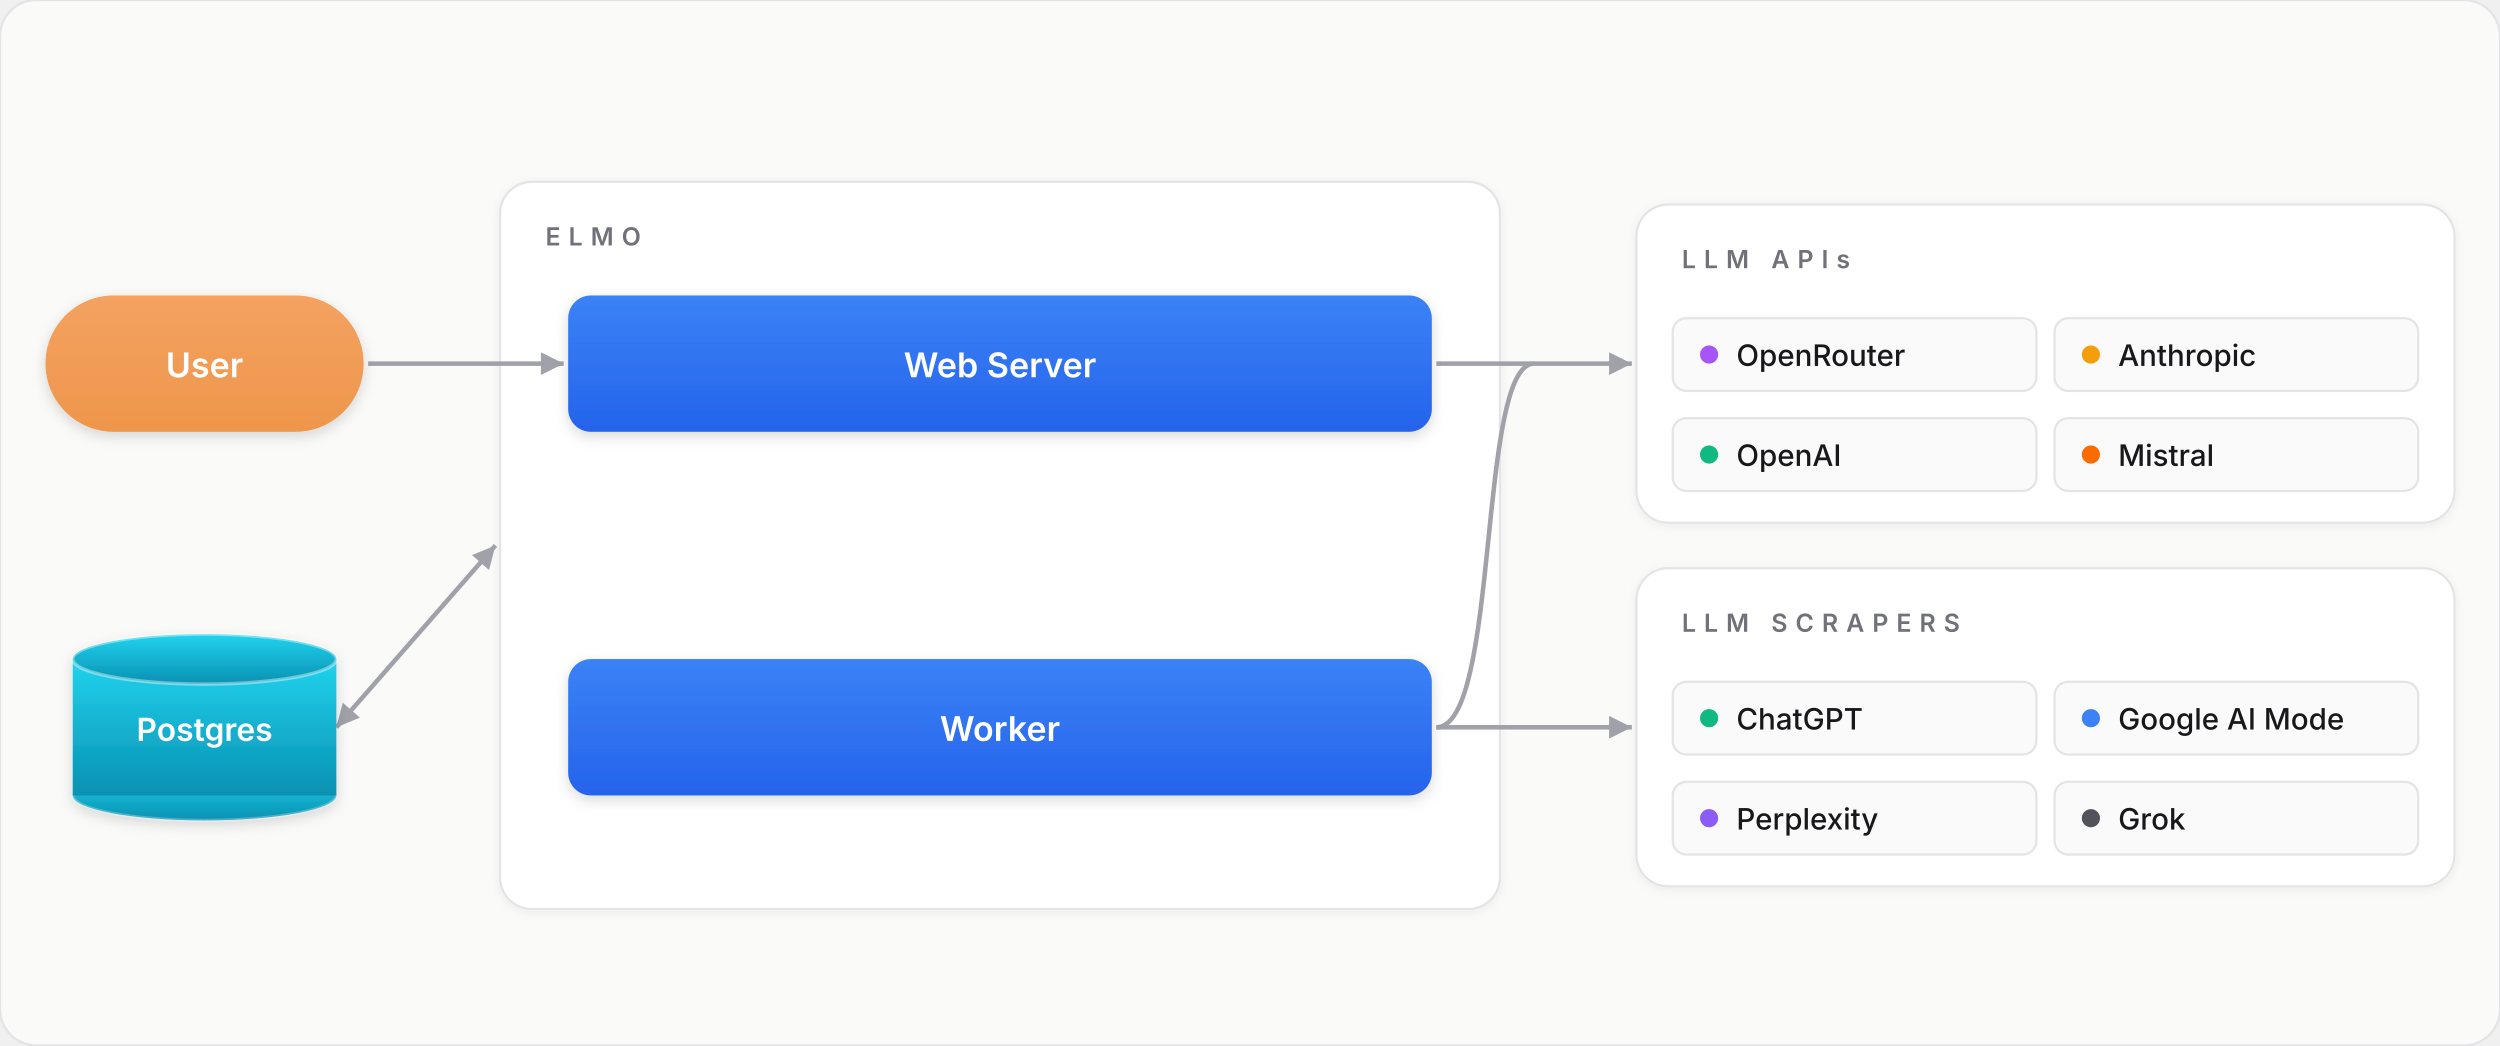
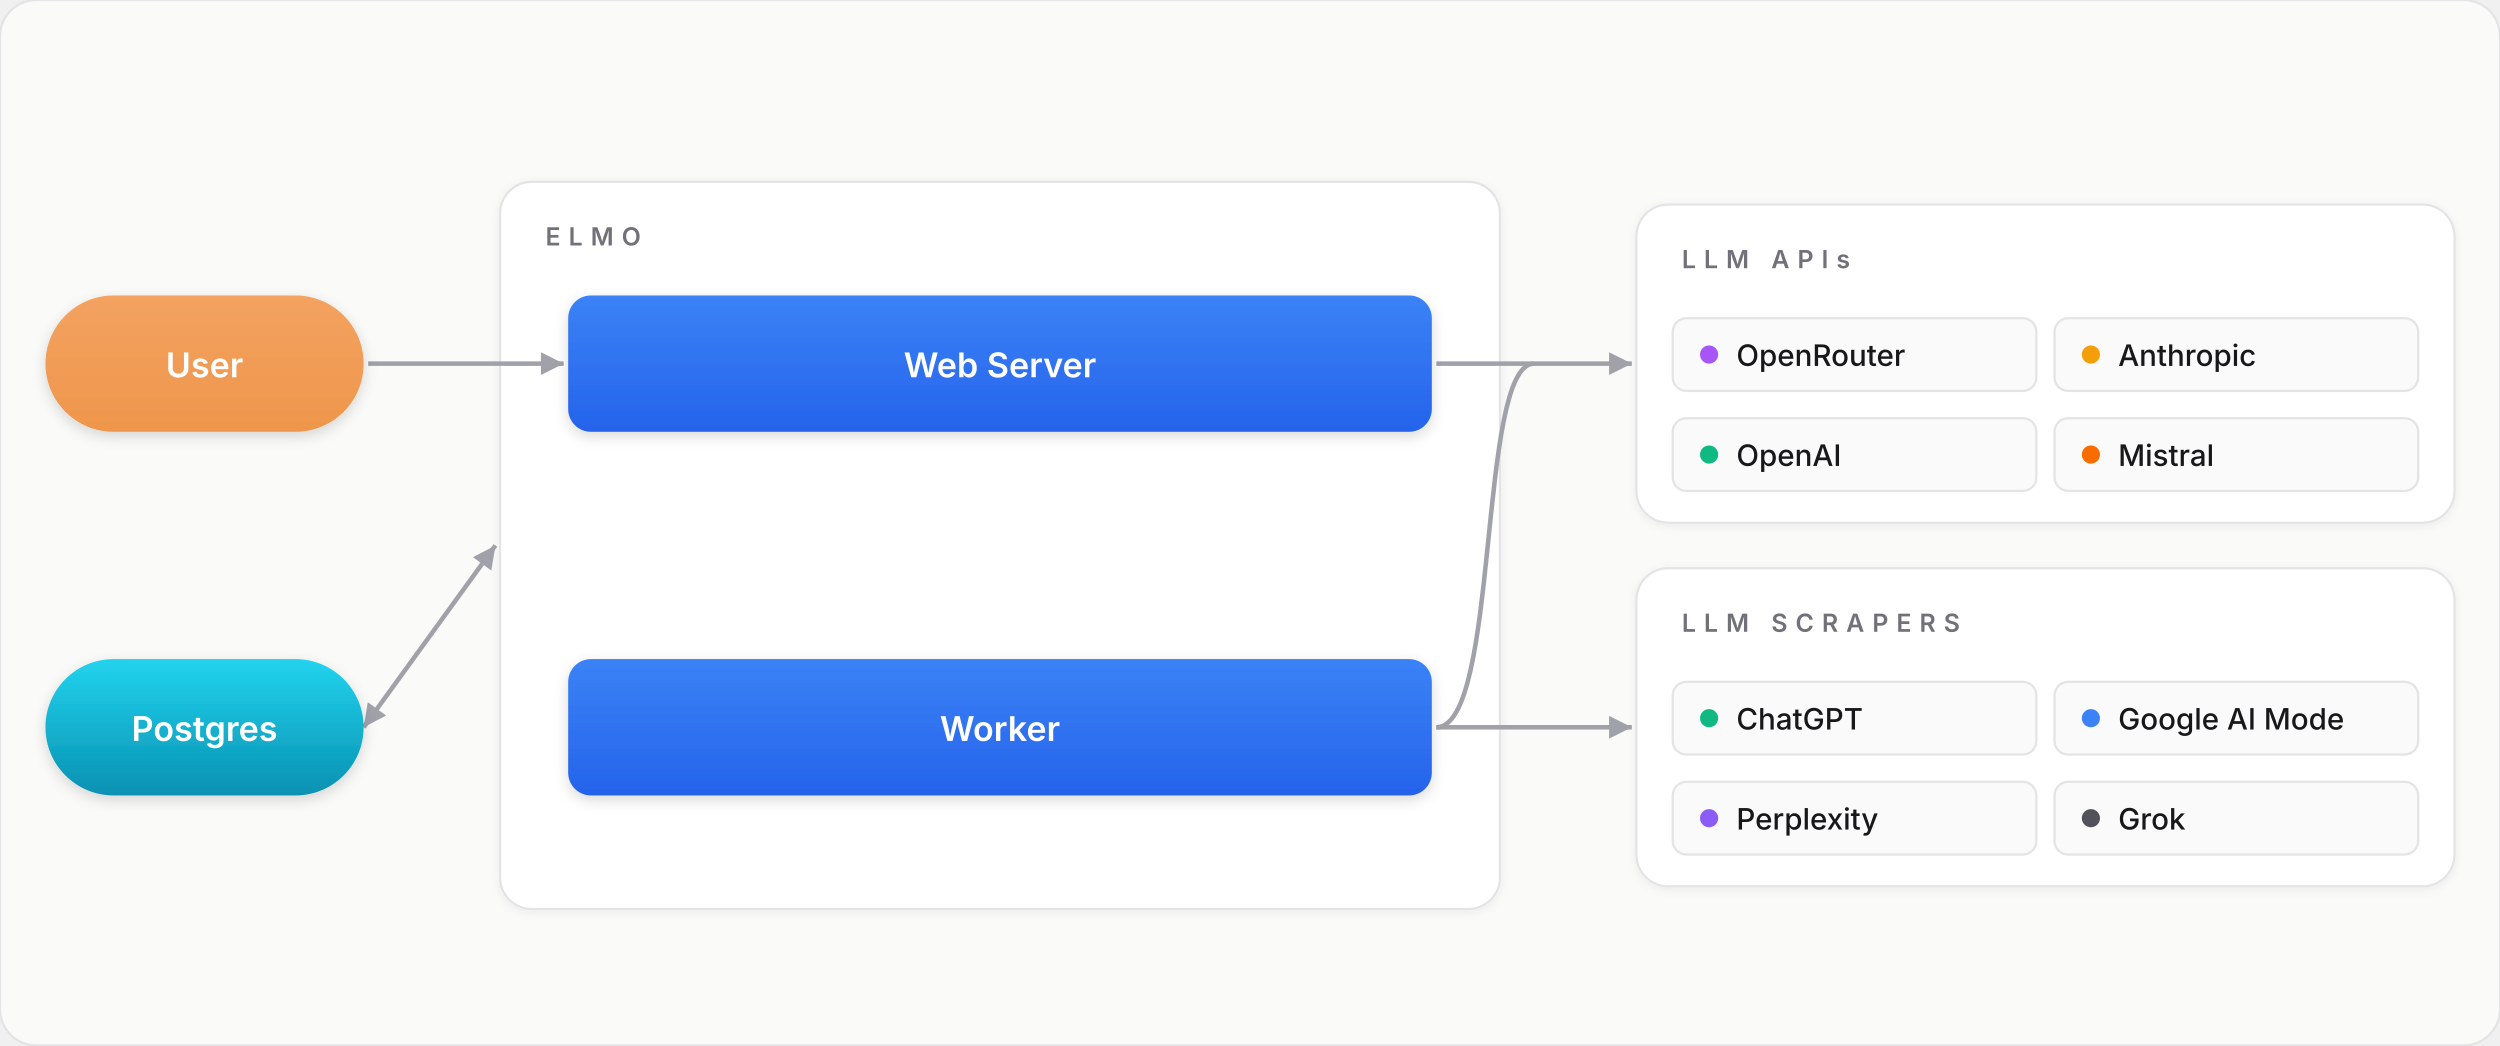
<svg xmlns="http://www.w3.org/2000/svg" viewBox="0 0 1100 460" font-family="'Geist Sans', -apple-system, BlinkMacSystemFont, 'Inter', 'Segoe UI', Roboto, system-ui, sans-serif">
  <defs>
    <marker id="arr" viewBox="0 0 10 10" refX="10" refY="5" markerUnits="userSpaceOnUse" markerWidth="14" markerHeight="10" orient="auto-start-reverse">
      <path d="M0 0 L10 5 L0 10 z" fill="#a1a1aa" />
    </marker>
    <linearGradient id="brandGrad" x1="0%" y1="0%" x2="0%" y2="100%">
      <stop offset="0%" stop-color="#3b82f6" />
      <stop offset="100%" stop-color="#2563eb" />
    </linearGradient>
    <linearGradient id="userGrad" x1="0%" y1="0%" x2="0%" y2="100%">
      <stop offset="0%" stop-color="#f4a261" />
      <stop offset="100%" stop-color="#ee964b" />
    </linearGradient>
    <linearGradient id="dbGrad" x1="0%" y1="0%" x2="0%" y2="100%">
      <stop offset="0%" stop-color="#22d3ee" />
      <stop offset="100%" stop-color="#0891b2" />
    </linearGradient>
    <filter id="sh" x="-20%" y="-20%" width="140%" height="140%">
      <feDropShadow dx="0" dy="2" stdDeviation="3" flood-opacity="0.15" />
    </filter>
    <filter id="shCard" x="-10%" y="-10%" width="120%" height="120%">
      <feDropShadow dx="0" dy="1" stdDeviation="2" flood-opacity="0.06" />
    </filter>
  </defs>
  <rect width="1100" height="460" rx="16" fill="#fafaf9" stroke="#e4e4e7" stroke-width="1" />
  <rect x="220" y="80" width="440" height="320" rx="14" fill="#ffffff" stroke="#e4e4e7" stroke-width="1" filter="url(#shCard)" />
  <text x="240" y="108" fill="#71717a" font-size="11" font-weight="600" letter-spacing="3.5">ELMO</text>
  <rect x="720" y="90" width="360" height="140" rx="14" fill="#ffffff" stroke="#e4e4e7" stroke-width="1" filter="url(#shCard)" />
  <text x="740" y="118" fill="#71717a" font-size="11" font-weight="600" letter-spacing="3.5">LLM APIs</text>
  <rect x="720" y="250" width="360" height="140" rx="14" fill="#ffffff" stroke="#e4e4e7" stroke-width="1" filter="url(#shCard)" />
  <text x="740" y="278" fill="#71717a" font-size="11" font-weight="600" letter-spacing="3.5">LLM SCRAPERS</text>
  <line x1="162" y1="160" x2="248" y2="160" stroke="#a1a1aa" stroke-width="2" marker-end="url(#arr)" />
-   <line x1="148" y1="320" x2="218" y2="240" stroke="#a1a1aa" stroke-width="2" marker-start="url(#arr)" marker-end="url(#arr)" />
+   <line x1="160" y1="320" x2="218" y2="240" stroke="#a1a1aa" stroke-width="2" marker-start="url(#arr)" marker-end="url(#arr)" />
  <path d="M 632 320 C 660 320, 650 160, 675 160" stroke="#a1a1aa" stroke-width="2" fill="none" />
  <line x1="632" y1="160" x2="718" y2="160" stroke="#a1a1aa" stroke-width="2" marker-end="url(#arr)" />
  <line x1="632" y1="320" x2="718" y2="320" stroke="#a1a1aa" stroke-width="2" marker-end="url(#arr)" />
  <rect x="20" y="130" width="140" height="60" rx="30" fill="url(#userGrad)" filter="url(#sh)" />
  <text x="90" y="166" text-anchor="middle" fill="white" font-size="15" font-weight="600">User</text>
-   <g filter="url(#sh)">
-     <ellipse cx="90" cy="350" rx="58" ry="11" fill="url(#dbGrad)" />
-     <rect x="32" y="290" width="116" height="60" fill="url(#dbGrad)" />
-     <ellipse cx="90" cy="290" rx="58" ry="11" fill="url(#dbGrad)" />
-   </g>
-   <ellipse cx="90" cy="290" rx="58" ry="11" fill="none" stroke="rgba(255,255,255,0.4)" stroke-width="1.5" />
-   <path d="M 32 350 A 58 11 0 0 0 148 350" fill="none" stroke="rgba(255,255,255,0.25)" stroke-width="1.5" />
-   <text x="90" y="326" text-anchor="middle" fill="white" font-size="14" font-weight="600">Postgres</text>
+   <rect x="20" y="290" width="140" height="60" rx="30" fill="url(#dbGrad)" filter="url(#sh)" />
+   <text x="90" y="326" text-anchor="middle" fill="white" font-size="15" font-weight="600">Postgres</text>
  <rect x="250" y="130" width="380" height="60" rx="10" fill="url(#brandGrad)" filter="url(#sh)" />
  <text x="440" y="166" text-anchor="middle" fill="white" font-size="15" font-weight="600">Web Server</text>
  <rect x="250" y="290" width="380" height="60" rx="10" fill="url(#brandGrad)" filter="url(#sh)" />
  <text x="440" y="326" text-anchor="middle" fill="white" font-size="15" font-weight="600">Worker</text>
  <g>
    <rect x="736" y="140" width="160" height="32" rx="6" fill="#fafafa" stroke="#e4e4e7" stroke-width="1" />
    <circle cx="752" cy="156" r="4" fill="#a855f7" />
    <text x="764" y="161" fill="#18181b" font-size="13" font-weight="500">OpenRouter</text>
    <rect x="904" y="140" width="160" height="32" rx="6" fill="#fafafa" stroke="#e4e4e7" stroke-width="1" />
    <circle cx="920" cy="156" r="4" fill="#f59e0b" />
    <text x="932" y="161" fill="#18181b" font-size="13" font-weight="500">Anthropic</text>
    <rect x="736" y="184" width="160" height="32" rx="6" fill="#fafafa" stroke="#e4e4e7" stroke-width="1" />
    <circle cx="752" cy="200" r="4" fill="#10b981" />
    <text x="764" y="205" fill="#18181b" font-size="13" font-weight="500">OpenAI</text>
    <rect x="904" y="184" width="160" height="32" rx="6" fill="#fafafa" stroke="#e4e4e7" stroke-width="1" />
    <circle cx="920" cy="200" r="4" fill="#fa6c00" />
    <text x="932" y="205" fill="#18181b" font-size="13" font-weight="500">Mistral</text>
  </g>
  <g>
    <rect x="736" y="300" width="160" height="32" rx="6" fill="#fafafa" stroke="#e4e4e7" stroke-width="1" />
    <circle cx="752" cy="316" r="4" fill="#10b981" />
    <text x="764" y="321" fill="#18181b" font-size="13" font-weight="500">ChatGPT</text>
    <rect x="904" y="300" width="160" height="32" rx="6" fill="#fafafa" stroke="#e4e4e7" stroke-width="1" />
    <circle cx="920" cy="316" r="4" fill="#3b82f6" />
    <text x="932" y="321" fill="#18181b" font-size="13" font-weight="500">Google AI Mode</text>
    <rect x="736" y="344" width="160" height="32" rx="6" fill="#fafafa" stroke="#e4e4e7" stroke-width="1" />
    <circle cx="752" cy="360" r="4" fill="#8b5cf6" />
    <text x="764" y="365" fill="#18181b" font-size="13" font-weight="500">Perplexity</text>
    <rect x="904" y="344" width="160" height="32" rx="6" fill="#fafafa" stroke="#e4e4e7" stroke-width="1" />
    <circle cx="920" cy="360" r="4" fill="#52525b" />
    <text x="932" y="365" fill="#18181b" font-size="13" font-weight="500">Grok</text>
  </g>
</svg>
